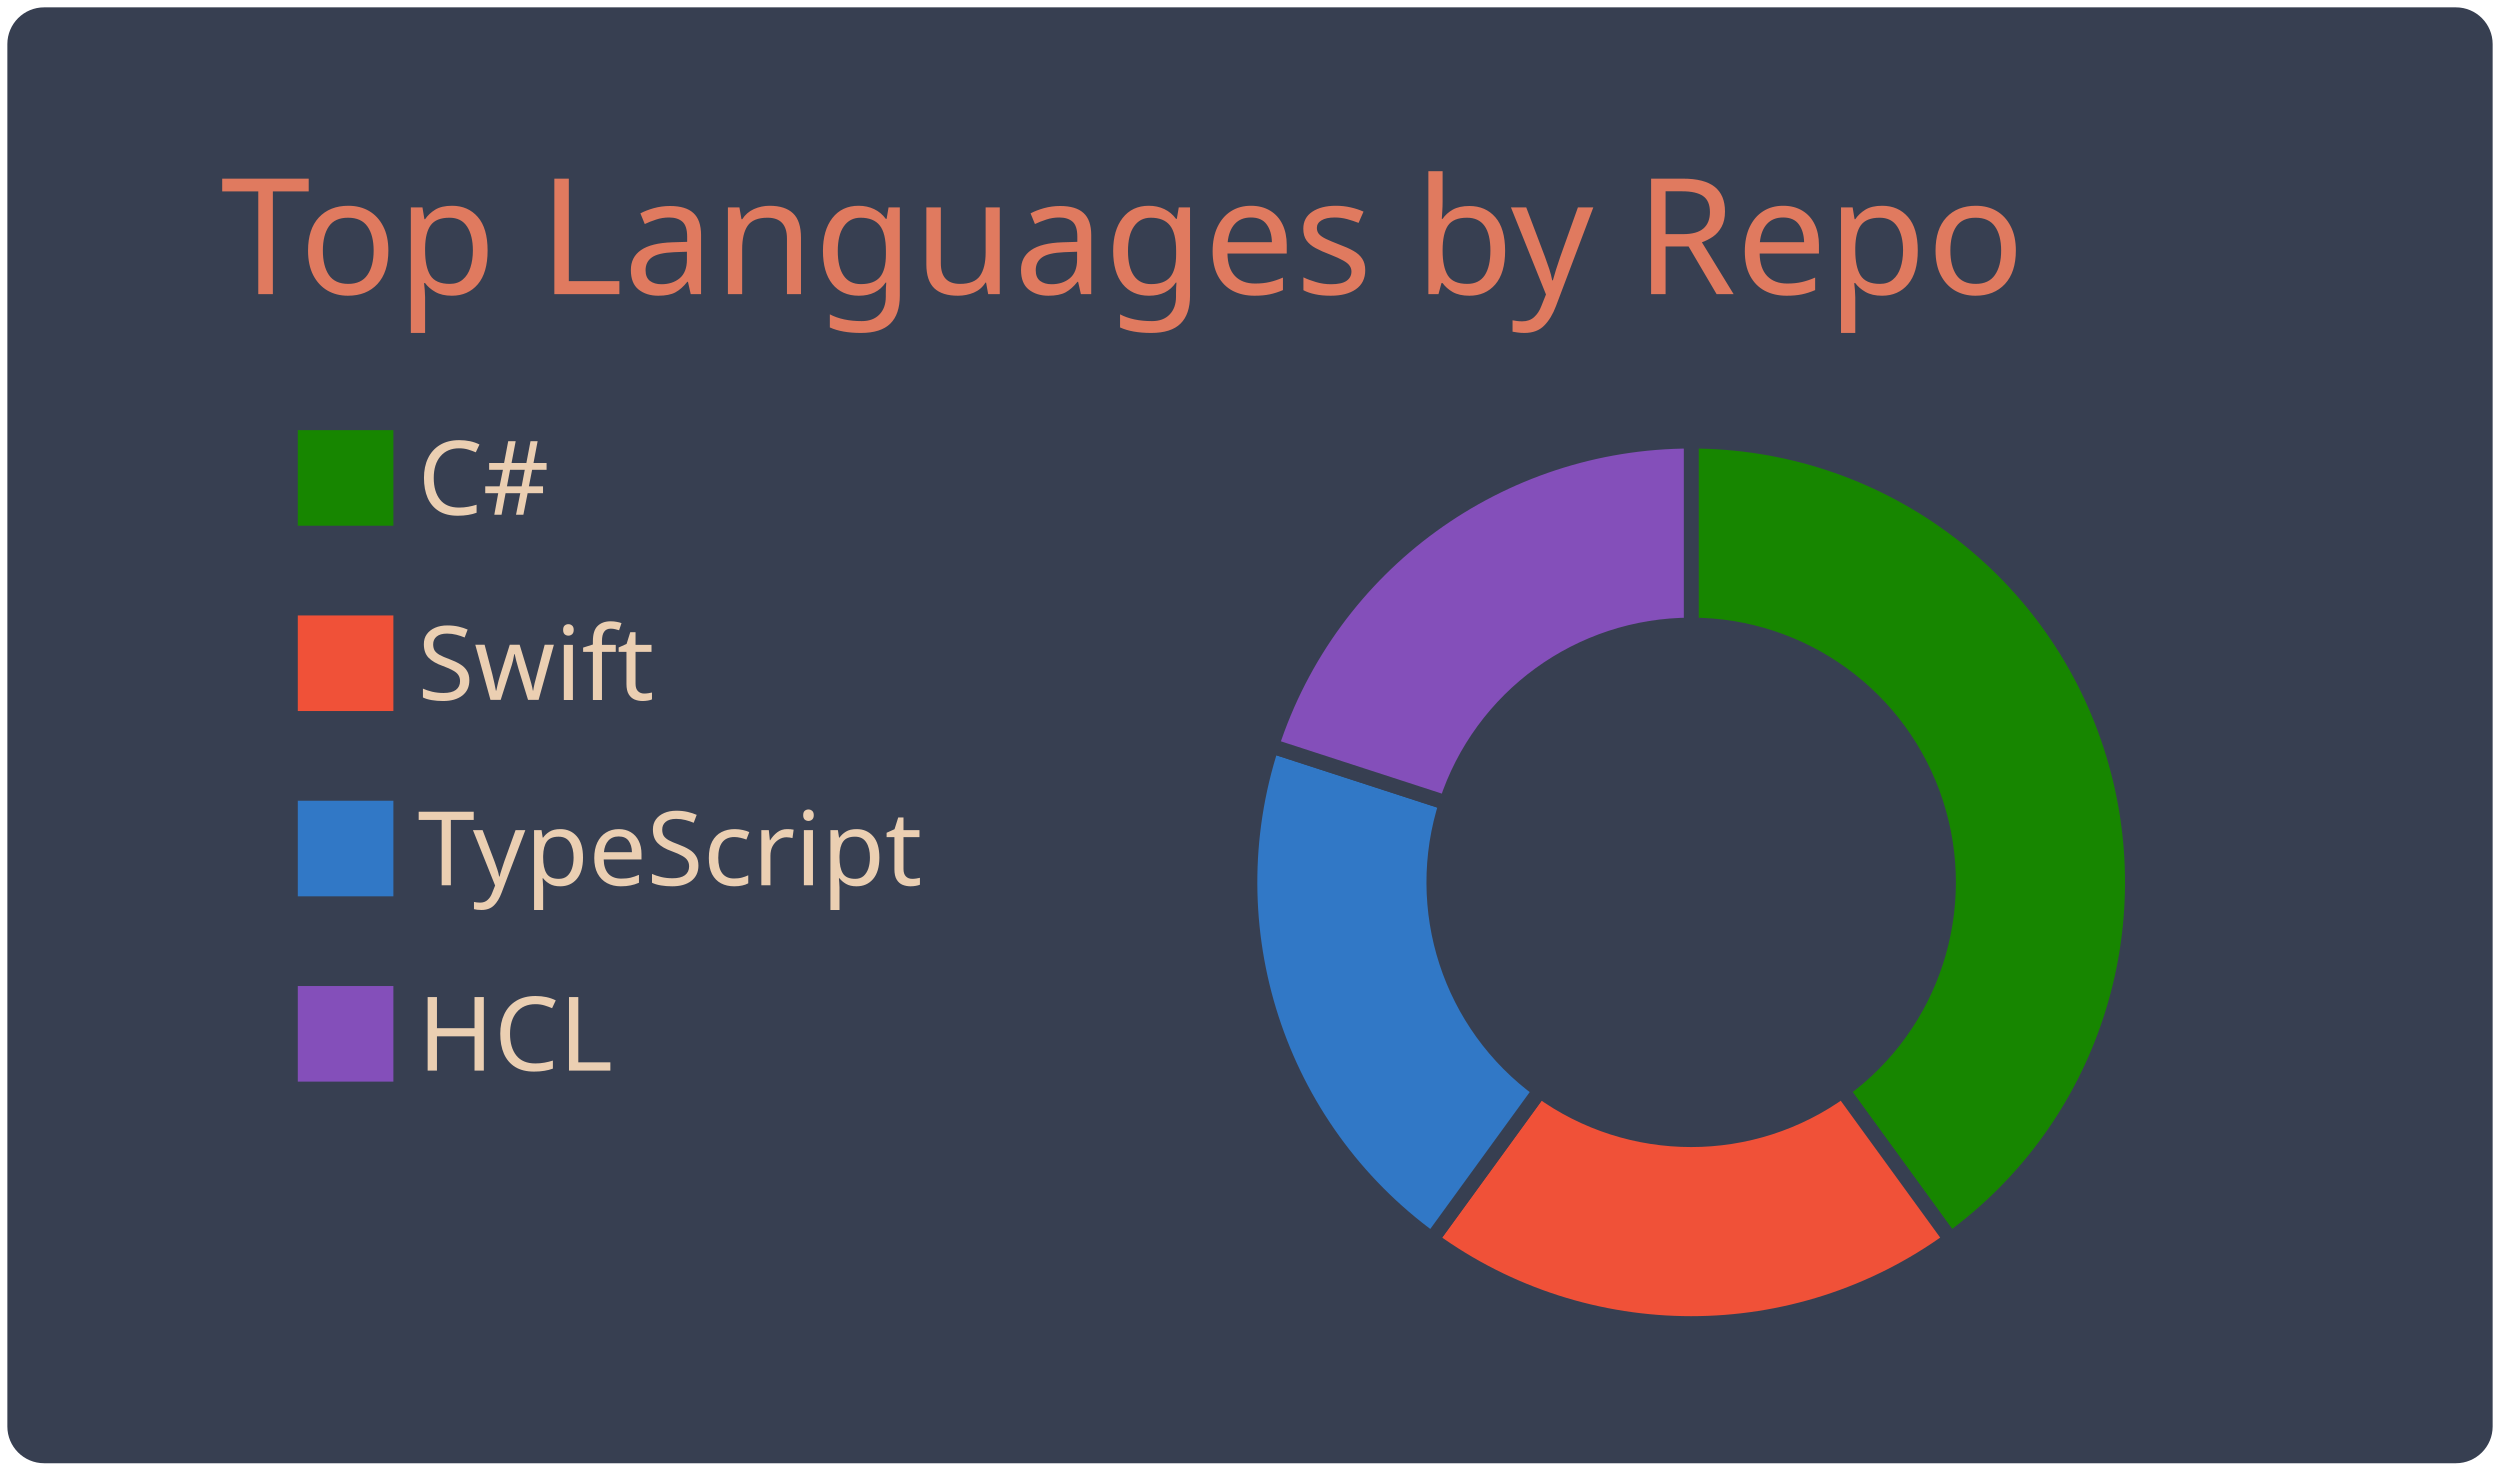
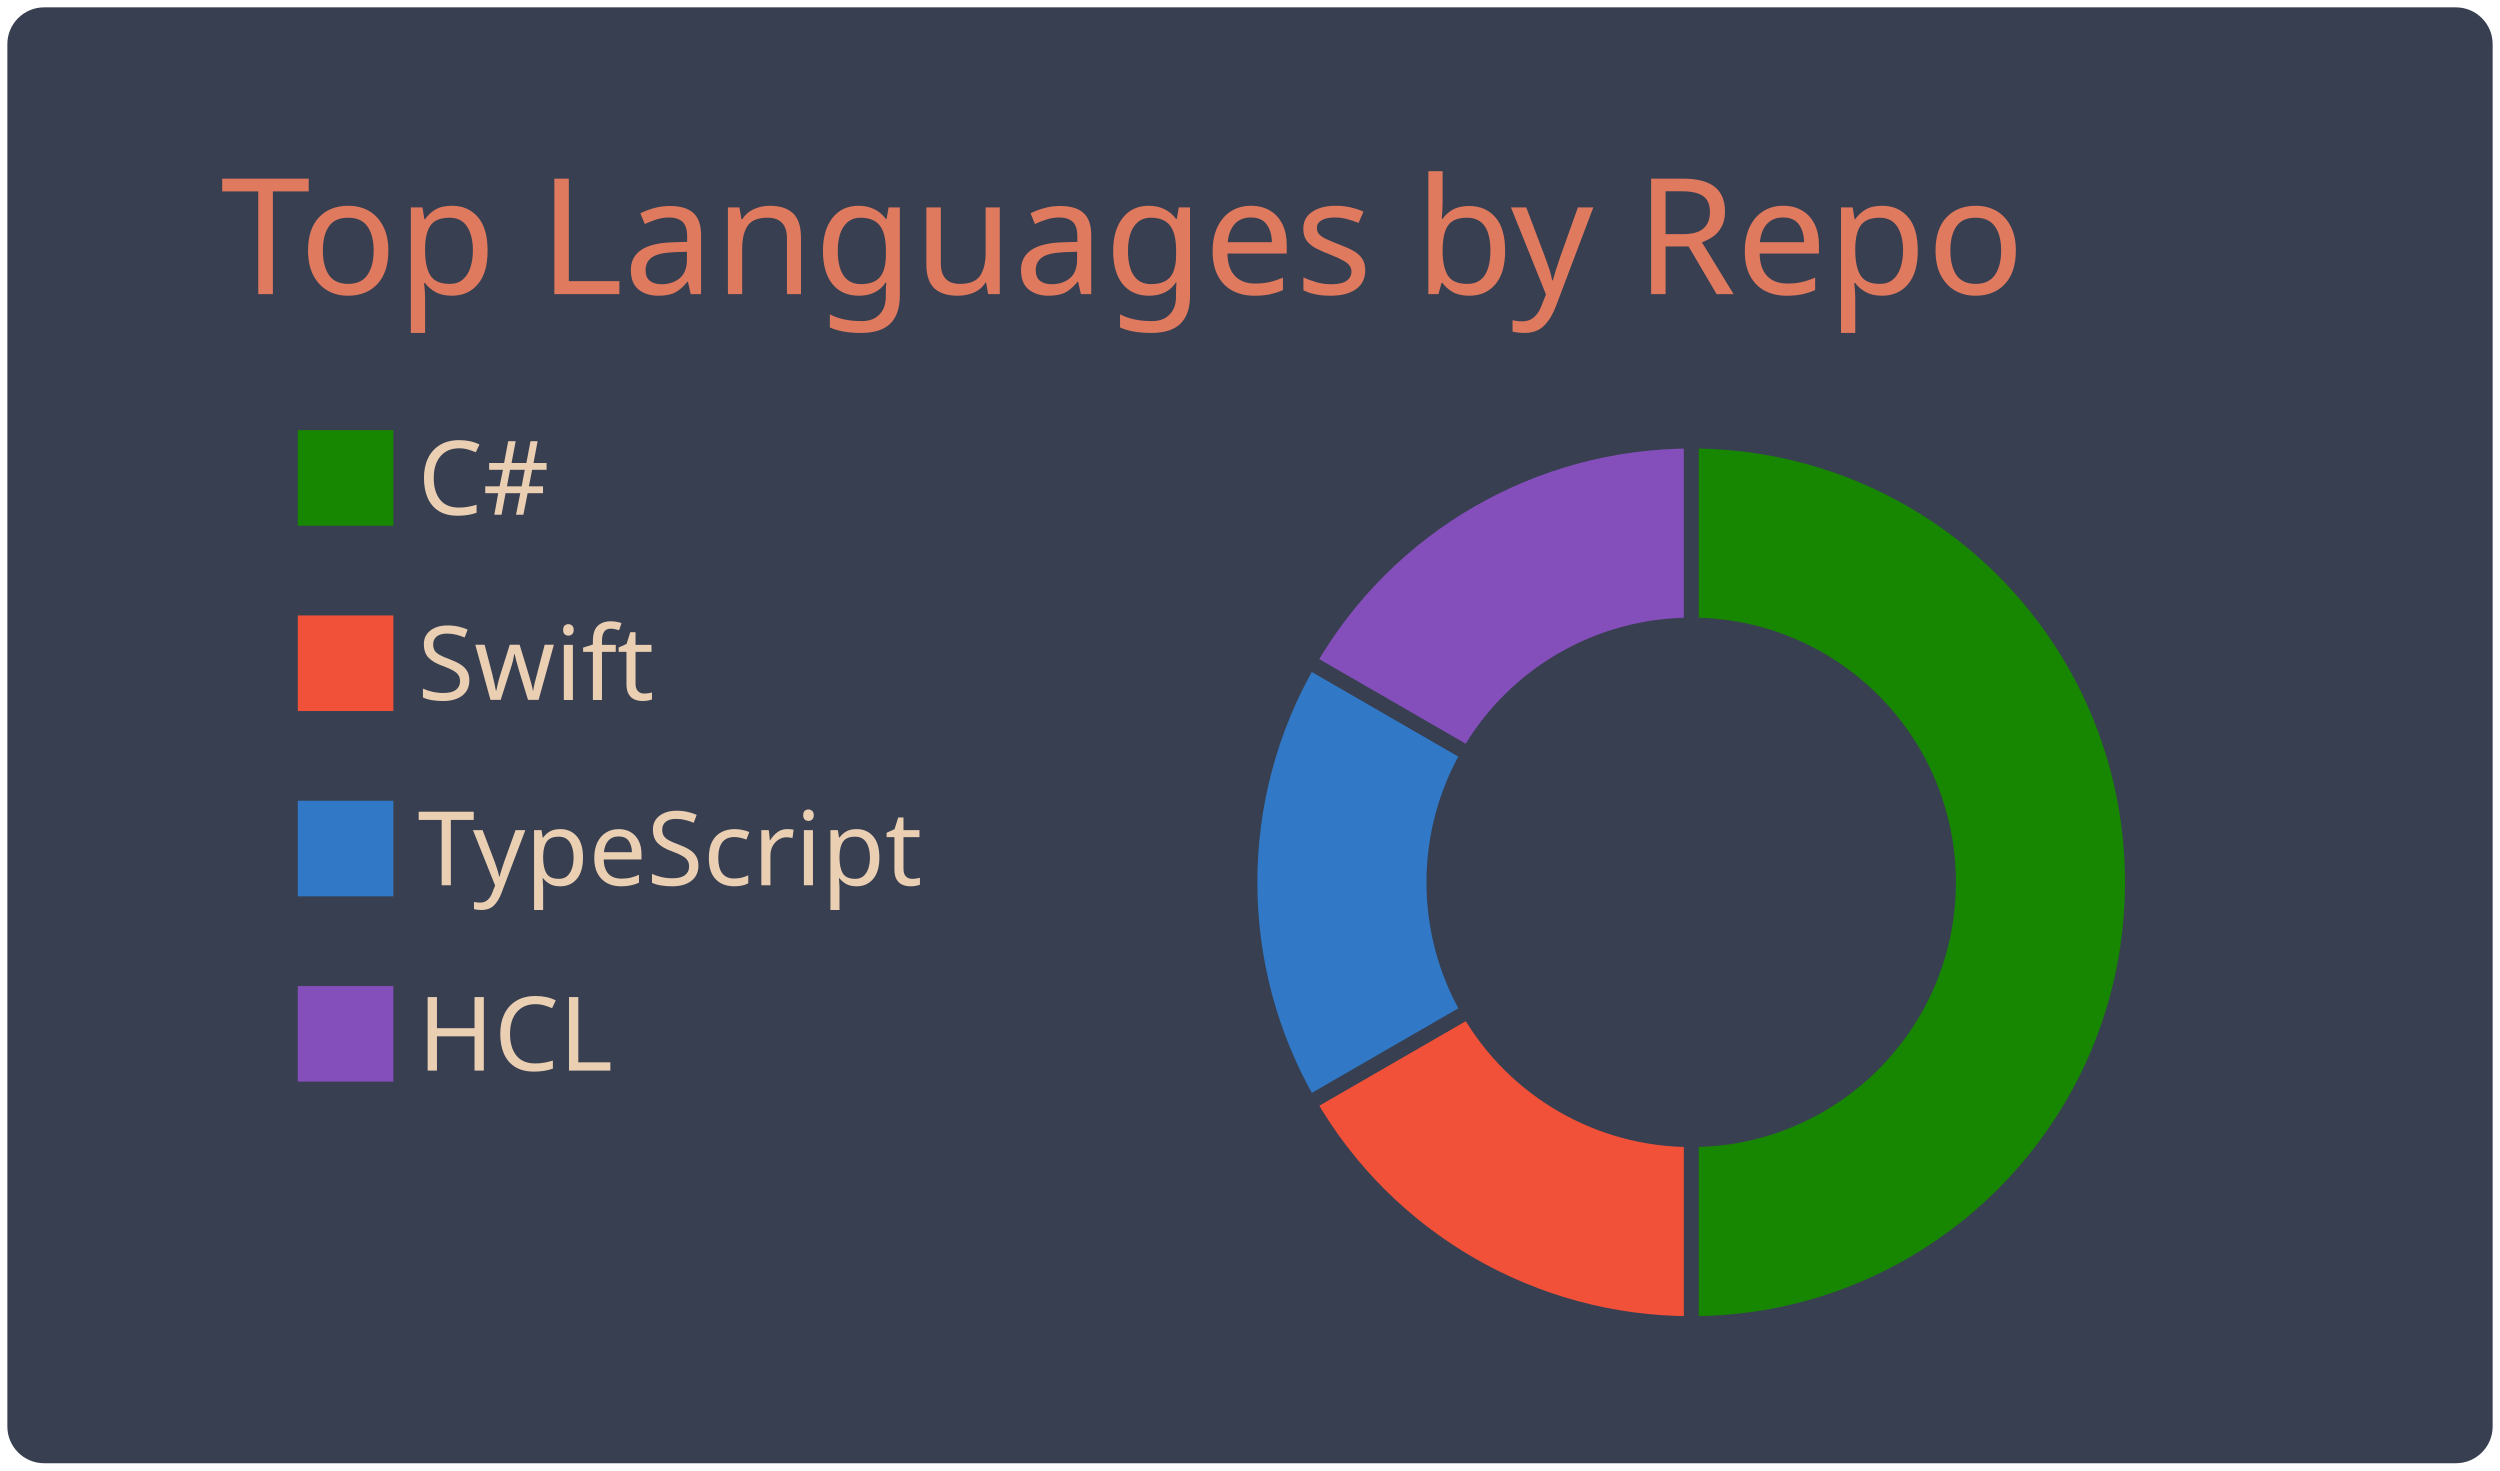
<svg xmlns="http://www.w3.org/2000/svg" width="340" height="200" viewBox="0 0 340 200">
  <style>* {
          font-family: 'Segoe UI', Ubuntu, "Helvetica Neue", Sans-Serif
        }</style>
  <g class="gpsc-root">
    <rect x="1" y="1" rx="5" ry="5" height="99%" width="99.412%" stroke="#000000" stroke-width="1" fill="#373f51" stroke-opacity="0" />
    <text x="30" y="40" class="gpsc-item" style="--gpsc-i: 0; font-size: 22px; fill: #e07a5f;">Top Languages by Repo</text>
    <g transform="translate(0,40)">
      <g transform="translate(40,0)">
        <rect y="18" width="14" height="14" class="gpsc-item" style="--gpsc-i: 0; stroke-width: 1px;" fill="#178600" stroke="#373f51" />
        <rect y="43.2" width="14" height="14" class="gpsc-item" style="--gpsc-i: 1; stroke-width: 1px;" fill="#F05138" stroke="#373f51" />
        <rect y="68.4" width="14" height="14" class="gpsc-item" style="--gpsc-i: 2; stroke-width: 1px;" fill="#3178c6" stroke="#373f51" />
        <rect y="93.6" width="14" height="14" class="gpsc-item" style="--gpsc-i: 3; stroke-width: 1px;" fill="#844FBA" stroke="#373f51" />
        <text x="16.8" y="30" class="gpsc-item" style="--gpsc-i: 0; fill: #ebcfb2; font-size: 14px;">C#</text>
        <text x="16.8" y="55.2" class="gpsc-item" style="--gpsc-i: 1; fill: #ebcfb2; font-size: 14px;">Swift</text>
        <text x="16.8" y="80.4" class="gpsc-item" style="--gpsc-i: 2; fill: #ebcfb2; font-size: 14px;">TypeScript</text>
        <text x="16.8" y="105.6" class="gpsc-item" style="--gpsc-i: 3; fill: #ebcfb2; font-size: 14px;">HCL</text>
      </g>
      <g transform="translate( 230, 80 )">
        <g class="arc" style="--gpsc-i: 0;">
-           <path d="M3.67394039744206e-15,-60A60,60,0,0,1,35.267,48.541L20.572,28.316A35,35,0,0,0,2.1431318985078682e-15,-35Z" style="fill: #178600; stroke-width: 2px;" stroke="#373f51" />
+           <path d="M3.67394039744206e-15,-60A60,60,0,1,1,3.67394039744206e-15,60L2.1431318985078682e-15,35A35,35,0,1,0,2.1431318985078682e-15,-35Z" style="fill: #178600; stroke-width: 2px;" stroke="#373f51" />
        </g>
        <g class="arc" style="--gpsc-i: 1;">
-           <path d="M35.267,48.541A60,60,0,0,1,-35.267,48.541L-20.572,28.316A35,35,0,0,0,20.572,28.316Z" style="fill: #F05138; stroke-width: 2px;" stroke="#373f51" />
+           <path d="M3.67394039744206e-15,60A60,60,0,0,1,-51.962,30L-30.311,17.5A35,35,0,0,0,2.1431318985078682e-15,35Z" style="fill: #F05138; stroke-width: 2px;" stroke="#373f51" />
        </g>
        <g class="arc" style="--gpsc-i: 2;">
-           <path d="M-35.267,48.541A60,60,0,0,1,-57.063,-18.541L-33.287,-10.816A35,35,0,0,0,-20.572,28.316Z" style="fill: #3178c6; stroke-width: 2px;" stroke="#373f51" />
+           <path d="M-51.962,30A60,60,0,0,1,-51.962,-30L-30.311,-17.5A35,35,0,0,0,-30.311,17.5Z" style="fill: #3178c6; stroke-width: 2px;" stroke="#373f51" />
        </g>
        <g class="arc" style="--gpsc-i: 3;">
-           <path d="M-57.063,-18.541A60,60,0,0,1,-1.1021821192326178e-14,-60L-6.429395695523604e-15,-35A35,35,0,0,0,-33.287,-10.816Z" style="fill: #844FBA; stroke-width: 2px;" stroke="#373f51" />
+           <path d="M-51.962,-30A60,60,0,0,1,-6.431252637433369e-14,-60L-3.7515640385027985e-14,-35A35,35,0,0,0,-30.311,-17.5Z" style="fill: #844FBA; stroke-width: 2px;" stroke="#373f51" />
        </g>
      </g>
    </g>
  </g>
</svg>
